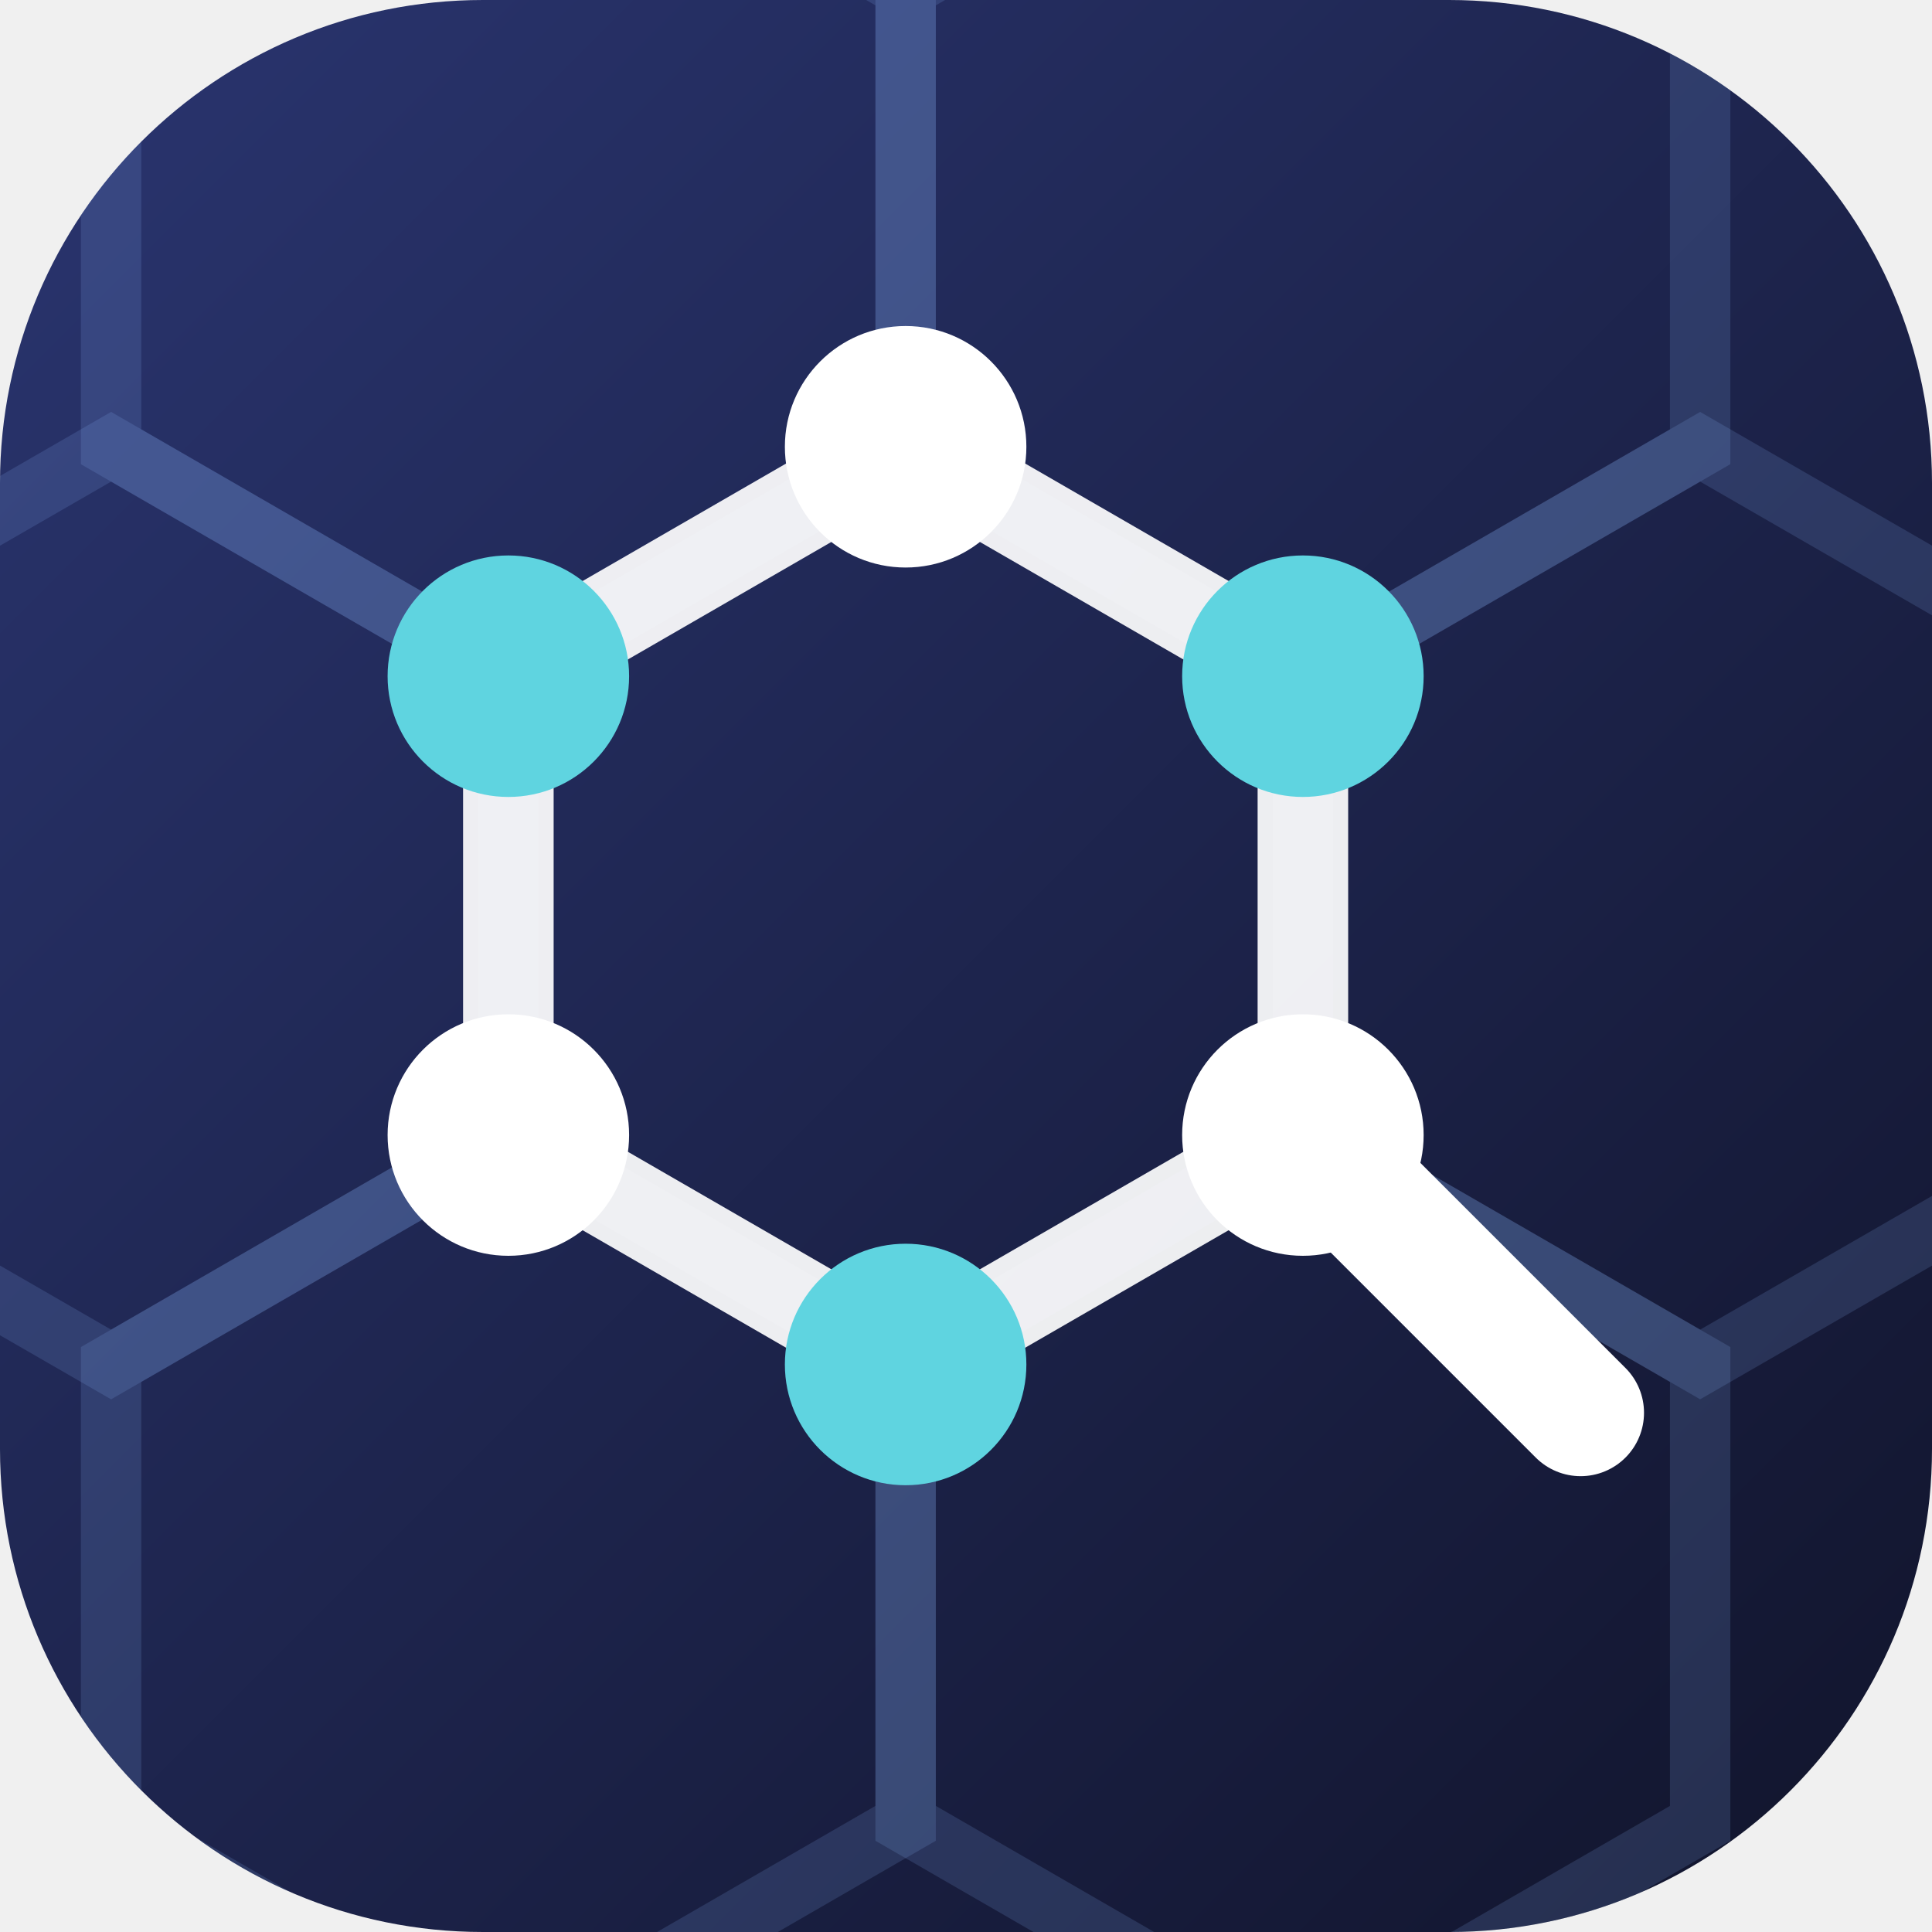
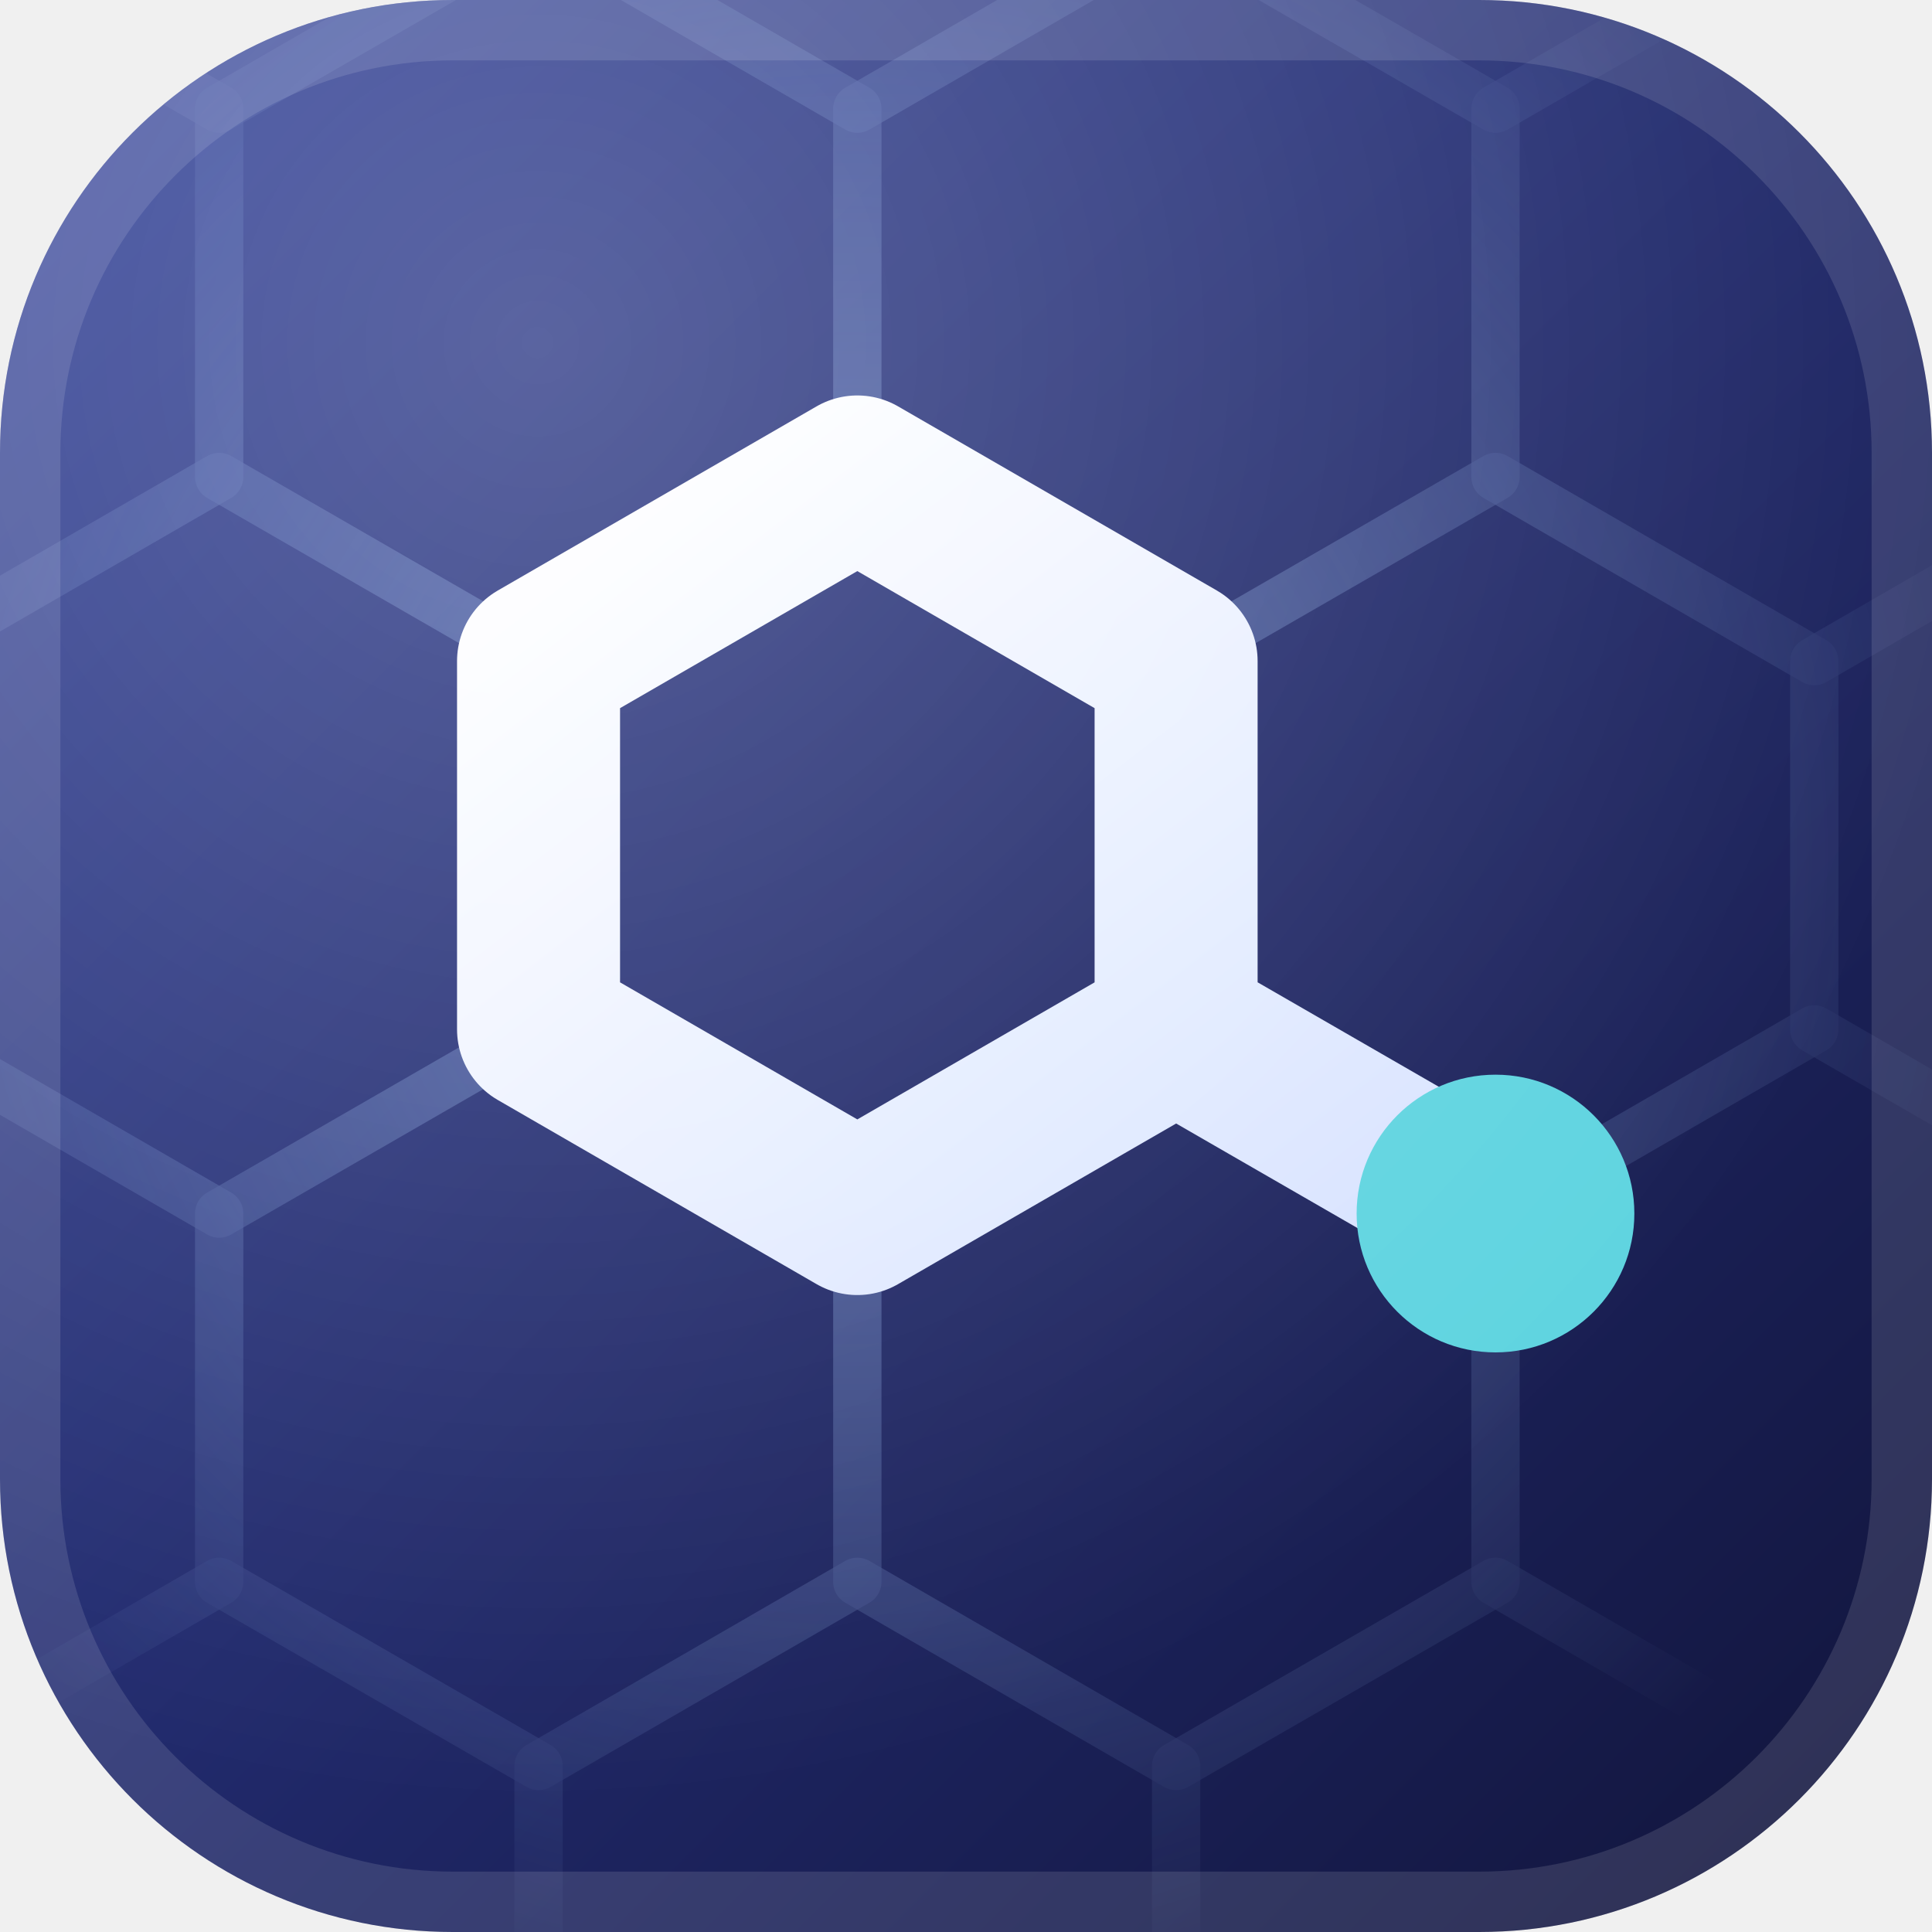
- <svg xmlns="http://www.w3.org/2000/svg" viewBox="0 0 32 32">
+ <svg xmlns="http://www.w3.org/2000/svg" viewBox="0 0 32 32" role="img" aria-label="Qumus">
  <defs>
-     <linearGradient id="g" x1="0" y1="0" x2="1" y2="1">
-       <stop offset="0" stop-color="#2a3570" />
-       <stop offset="1" stop-color="#11142b" />
+     <linearGradient id="a6g" x1="0" y1="0" x2="1" y2="1">
+       <stop offset="0" stop-color="#34449c" />
+       <stop offset=".55" stop-color="#1f2766" />
+       <stop offset="1" stop-color="#11143a" />
    </linearGradient>
-     <clipPath id="c">
-       <rect width="32" height="32" rx="8" />
+     <radialGradient id="a6h" cx=".28" cy=".18" r=".75">
+       <stop offset="0" stop-color="#fff" stop-opacity=".22" />
+       <stop offset="1" stop-color="#fff" stop-opacity="0" />
+     </radialGradient>
+     <clipPath id="a6c">
+       <rect width="32" height="32" rx="7.5" />
    </clipPath>
  </defs>
-   <rect width="32" height="32" rx="8" fill="url(#g)" />
-   <g clip-path="url(#c)">
-     <polygon points="21.58,-4.00 28.16,-0.20 28.16,7.40 21.58,11.20 15.00,7.40 15.00,-0.20" fill="none" stroke="#8fb8ff" stroke-opacity=".16" stroke-width="1" />
-     <polygon points="28.16,7.40 34.75,11.20 34.75,18.80 28.16,22.60 21.58,18.80 21.58,11.20" fill="none" stroke="#8fb8ff" stroke-opacity=".16" stroke-width="1" />
-     <polygon points="21.58,18.80 28.16,22.60 28.16,30.20 21.58,34.00 15.00,30.20 15.00,22.60" fill="none" stroke="#8fb8ff" stroke-opacity=".16" stroke-width="1" />
-     <polygon points="8.42,18.80 15.00,22.60 15.00,30.20 8.42,34.00 1.84,30.20 1.84,22.60" fill="none" stroke="#8fb8ff" stroke-opacity=".16" stroke-width="1" />
-     <polygon points="1.84,7.40 8.42,11.20 8.42,18.80 1.84,22.60 -4.75,18.80 -4.75,11.20" fill="none" stroke="#8fb8ff" stroke-opacity=".16" stroke-width="1" />
-     <polygon points="8.42,-4.00 15.00,-0.20 15.00,7.40 8.42,11.20 1.84,7.40 1.84,-0.20" fill="none" stroke="#8fb8ff" stroke-opacity=".16" stroke-width="1" />
+   <g clip-path="url(#a6c)">
+     <rect width="32" height="32" fill="url(#a6g)" />
+     <defs>
+       <radialGradient id="a6m" cx="0.44" cy="0.44" r=".62">
+         <stop offset=".35" stop-color="#fff" />
+         <stop offset="1" stop-color="#fff" stop-opacity="0" />
+       </radialGradient>
+       <mask id="a6k">
+         <rect width="32" height="32" fill="url(#a6m)" />
+       </mask>
+       <linearGradient id="a6w" x1="0" y1="0" x2="1" y2="1">
+         <stop offset="0" stop-color="#ffffff" />
+         <stop offset="1" stop-color="#d6e2ff" />
+       </linearGradient>
+     </defs>
+     <g mask="url(#a6k)" fill="none" stroke="#a9c8ff" stroke-opacity=".15" stroke-width=".8" stroke-linejoin="round">
+       <polygon points="-6.93,26.2 -1.65,29.25 -1.65,35.35 -6.93,38.4 -12.21,35.35 -12.21,29.25" />
+       <polygon points="-6.93,7.9 -1.65,10.95 -1.65,17.05 -6.93,20.1 -12.21,17.05 -12.21,10.95" />
+       <polygon points="-1.65,17.05 3.63,20.1 3.63,26.2 -1.65,29.25 -6.93,26.2 -6.93,20.1" />
+       <polygon points="3.63,26.2 8.92,29.25 8.92,35.35 3.63,38.4 -1.65,35.35 -1.65,29.25" />
+       <polygon points="-6.93,-10.4 -1.65,-7.35 -1.65,-1.25 -6.93,1.8 -12.21,-1.25 -12.21,-7.35" />
+       <polygon points="-1.65,-1.25 3.63,1.8 3.63,7.9 -1.65,10.95 -6.93,7.9 -6.93,1.8" />
+       <polygon points="3.63,7.9 8.92,10.95 8.92,17.05 3.63,20.1 -1.65,17.05 -1.65,10.95" />
+       <polygon points="8.92,17.05 14.2,20.1 14.2,26.2 8.92,29.25 3.63,26.2 3.63,20.1" />
+       <polygon points="14.2,26.2 19.48,29.25 19.48,35.35 14.2,38.4 8.92,35.35 8.92,29.25" />
+       <polygon points="3.63,-10.4 8.92,-7.35 8.92,-1.25 3.63,1.8 -1.65,-1.25 -1.65,-7.35" />
+       <polygon points="8.92,-1.25 14.2,1.8 14.2,7.9 8.92,10.95 3.63,7.9 3.63,1.8" />
+       <polygon points="14.2,7.9 19.48,10.95 19.48,17.05 14.2,20.1 8.92,17.05 8.92,10.95" />
+       <polygon points="19.48,17.05 24.77,20.1 24.77,26.2 19.48,29.25 14.2,26.2 14.2,20.1" />
+       <polygon points="24.77,26.2 30.05,29.25 30.05,35.35 24.77,38.4 19.48,35.35 19.48,29.25" />
+       <polygon points="14.2,-10.4 19.48,-7.35 19.48,-1.25 14.2,1.8 8.92,-1.25 8.92,-7.35" />
+       <polygon points="19.48,-1.25 24.77,1.8 24.77,7.9 19.48,10.95 14.2,7.9 14.2,1.8" />
+       <polygon points="24.77,7.9 30.05,10.95 30.05,17.05 24.77,20.1 19.48,17.05 19.48,10.95" />
+       <polygon points="30.05,17.05 35.33,20.1 35.33,26.2 30.05,29.25 24.77,26.2 24.77,20.1" />
+       <polygon points="35.33,26.2 40.61,29.25 40.61,35.35 35.33,38.4 30.05,35.35 30.05,29.25" />
+       <polygon points="24.77,-10.4 30.05,-7.35 30.05,-1.25 24.77,1.8 19.48,-1.25 19.48,-7.35" />
+       <polygon points="30.05,-1.25 35.33,1.8 35.33,7.9 30.05,10.95 24.77,7.9 24.77,1.8" />
+       <polygon points="35.33,7.9 40.61,10.95 40.61,17.05 35.33,20.1 30.05,17.05 30.05,10.95" />
+       <polygon points="35.33,-10.4 40.61,-7.35 40.61,-1.25 35.33,1.8 30.05,-1.25 30.05,-7.35" />
+     </g>
+     <path d="M14.2,7.9 19.48,10.95 19.48,17.05 14.2,20.1 8.92,17.05 8.92,10.95Z M19.48,17.05 L24.77,20.1" fill="none" stroke="url(#a6w)" stroke-width="2.7" stroke-linejoin="round" stroke-linecap="round" />
+     <circle cx="24.77" cy="20.1" r="2.3" fill="#5fd4e0" />
+     <rect width="32" height="32" fill="url(#a6h)" />
  </g>
-   <polygon points="15.00,7.40 21.58,11.20 21.58,18.80 15.00,22.60 8.42,18.80 8.42,11.20" fill="none" stroke="#fff" stroke-opacity=".92" stroke-width="1.5" stroke-linejoin="round" />
-   <path d="M21.58 18.80 L26.18 23.40" stroke="#fff" stroke-width="2.1" stroke-linecap="round" />
-   <circle cx="15.00" cy="7.40" r="2.0" fill="#ffffff" />
-   <circle cx="21.58" cy="11.20" r="2.0" fill="#5fd4e0" />
-   <circle cx="21.58" cy="18.80" r="2.0" fill="#ffffff" />
-   <circle cx="15.00" cy="22.60" r="2.0" fill="#5fd4e0" />
-   <circle cx="8.42" cy="18.80" r="2.0" fill="#ffffff" />
-   <circle cx="8.42" cy="11.20" r="2.0" fill="#5fd4e0" />
+   <rect x=".5" y=".5" width="31" height="31" rx="7" fill="none" stroke="#fff" stroke-opacity=".12" />
</svg>
